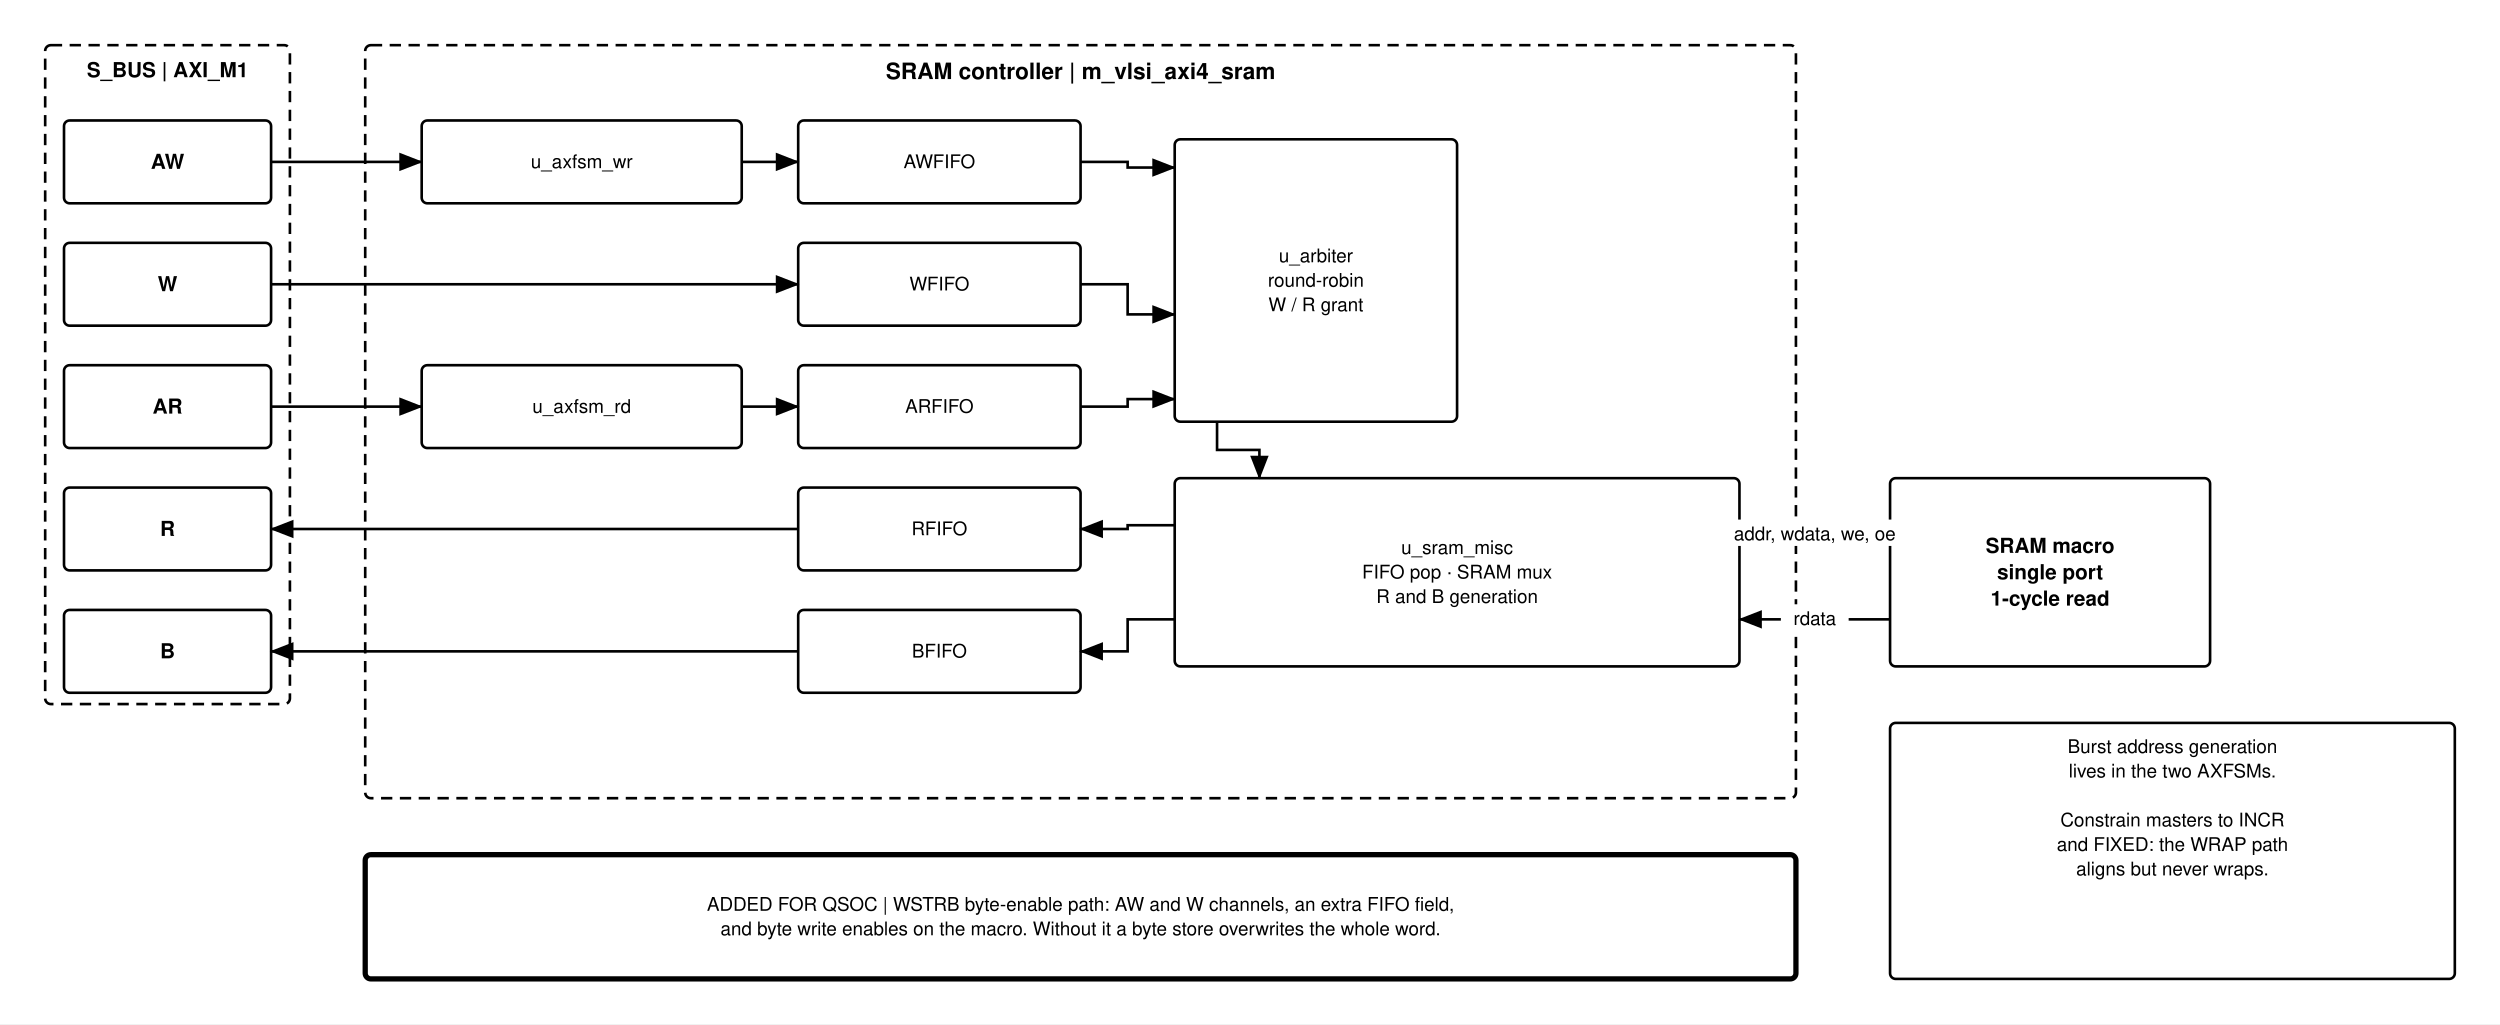
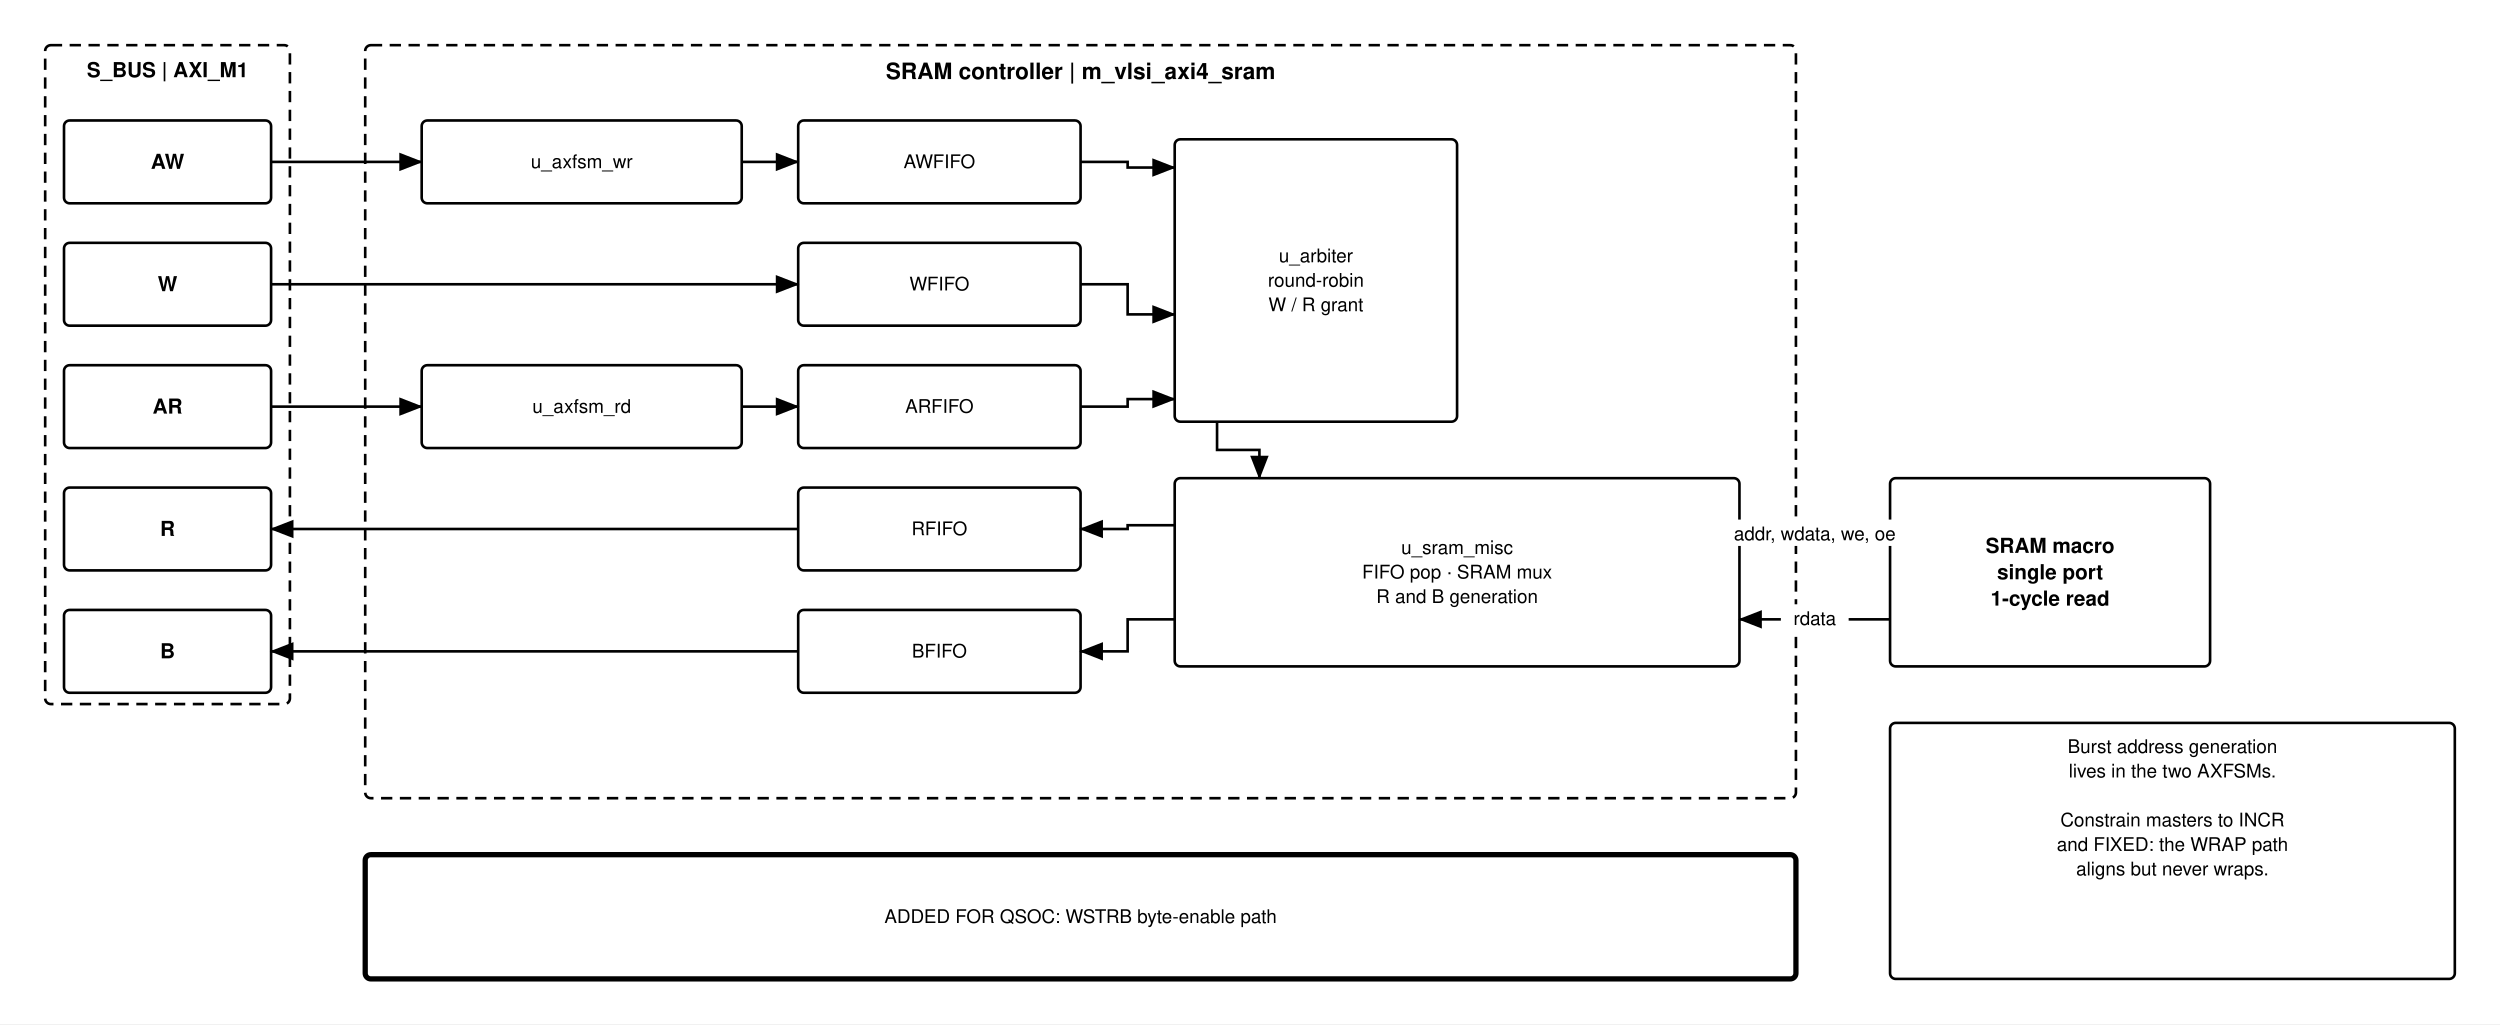
<svg xmlns="http://www.w3.org/2000/svg" width="1328" height="544" viewBox="-14 16 1328 544" font-family="Helvetica,Arial,sans-serif">
  <defs>
    <marker id="ah" markerWidth="9" markerHeight="7" refX="8.5" refY="3.5" orient="auto">
      <polygon points="0 0, 9 3.5, 0 7" fill="#000000" />
    </marker>
    <marker id="ahs" markerWidth="9" markerHeight="7" refX="0.5" refY="3.5" orient="auto">
      <polygon points="9 0, 0 3.5, 9 7" fill="#000000" />
    </marker>
  </defs>
  <rect x="-14" y="16" width="1328" height="544" fill="#ffffff" />
  <rect x="10" y="40" width="130" height="350" rx="3" fill="none" stroke="#000000" stroke-width="1.4" stroke-dasharray="6 4" />
  <rect x="20" y="80" width="110" height="44" rx="3" fill="#ffffff" stroke="#000000" stroke-width="1.4" />
  <rect x="20" y="145" width="110" height="44" rx="3" fill="#ffffff" stroke="#000000" stroke-width="1.4" />
  <rect x="20" y="210" width="110" height="44" rx="3" fill="#ffffff" stroke="#000000" stroke-width="1.4" />
  <rect x="20" y="275" width="110" height="44" rx="3" fill="#ffffff" stroke="#000000" stroke-width="1.4" />
  <rect x="20" y="340" width="110" height="44" rx="3" fill="#ffffff" stroke="#000000" stroke-width="1.4" />
  <rect x="180" y="40" width="760" height="400" rx="3" fill="none" stroke="#000000" stroke-width="1.4" stroke-dasharray="6 4" />
  <rect x="210" y="80" width="170" height="44" rx="3" fill="#ffffff" stroke="#000000" stroke-width="1.4" />
  <rect x="210" y="210" width="170" height="44" rx="3" fill="#ffffff" stroke="#000000" stroke-width="1.4" />
  <rect x="410" y="80" width="150" height="44" rx="3" fill="#ffffff" stroke="#000000" stroke-width="1.4" />
  <rect x="410" y="145" width="150" height="44" rx="3" fill="#ffffff" stroke="#000000" stroke-width="1.4" />
  <rect x="410" y="210" width="150" height="44" rx="3" fill="#ffffff" stroke="#000000" stroke-width="1.4" />
  <rect x="410" y="275" width="150" height="44" rx="3" fill="#ffffff" stroke="#000000" stroke-width="1.4" />
  <rect x="410" y="340" width="150" height="44" rx="3" fill="#ffffff" stroke="#000000" stroke-width="1.4" />
  <rect x="610" y="90" width="150" height="150" rx="3" fill="#ffffff" stroke="#000000" stroke-width="1.4" />
  <rect x="610" y="270" width="300" height="100" rx="3" fill="#ffffff" stroke="#000000" stroke-width="1.4" />
  <rect x="990" y="270" width="170" height="100" rx="3" fill="#ffffff" stroke="#000000" stroke-width="1.4" />
  <rect x="180" y="470" width="760" height="66" rx="3" fill="#ffffff" stroke="#000000" stroke-width="2.8" />
  <rect x="990" y="400" width="300" height="136" rx="3" fill="#ffffff" stroke="#000000" stroke-width="1.4" />
  <polyline points="130.0,102.0 210.0,102.0" fill="none" stroke="#000000" stroke-width="1.4" marker-end="url(#ah)" />
  <polyline points="130.0,232.0 210.0,232.0" fill="none" stroke="#000000" stroke-width="1.4" marker-end="url(#ah)" />
  <polyline points="130.0,167.0 410.0,167.0" fill="none" stroke="#000000" stroke-width="1.4" marker-end="url(#ah)" />
  <polyline points="410.0,297.0 130.0,297.0" fill="none" stroke="#000000" stroke-width="1.4" marker-end="url(#ah)" />
  <polyline points="410.0,362.0 130.0,362.0" fill="none" stroke="#000000" stroke-width="1.4" marker-end="url(#ah)" />
  <polyline points="380.0,102.0 410.0,102.0" fill="none" stroke="#000000" stroke-width="1.4" marker-end="url(#ah)" />
  <polyline points="380.0,232.0 410.0,232.0" fill="none" stroke="#000000" stroke-width="1.4" marker-end="url(#ah)" />
  <polyline points="560.0,102.0 585.0,102.0 585.0,105.0 610.0,105.0" fill="none" stroke="#000000" stroke-width="1.4" marker-end="url(#ah)" />
  <polyline points="560.0,167.0 585.0,167.0 585.0,183.0 610.0,183.0" fill="none" stroke="#000000" stroke-width="1.4" marker-end="url(#ah)" />
  <polyline points="560.0,232.0 585.0,232.0 585.0,228.0 610.0,228.0" fill="none" stroke="#000000" stroke-width="1.4" marker-end="url(#ah)" />
  <polyline points="632.5,240.0 632.5,255.0 655.0,255.0 655.0,270.0" fill="none" stroke="#000000" stroke-width="1.4" marker-end="url(#ah)" />
  <polyline points="610.0,295.0 585.0,295.0 585.0,297.0 560.0,297.0" fill="none" stroke="#000000" stroke-width="1.4" marker-end="url(#ah)" />
  <polyline points="610.0,345.0 585.0,345.0 585.0,362.0 560.0,362.0" fill="none" stroke="#000000" stroke-width="1.4" marker-end="url(#ah)" />
  <polyline points="910.0,300.0 990.0,300.0" fill="none" stroke="#000000" stroke-width="1.4" marker-end="url(#ah)" />
  <rect x="890.0" y="292.0" width="120.0" height="14" fill="#ffffff" />
  <text x="950.0" y="303.0" font-size="10" fill="#000000" text-anchor="middle">addr, wdata, we, oe</text>
  <polyline points="990.0,345.0 910.0,345.0" fill="none" stroke="#000000" stroke-width="1.4" marker-end="url(#ah)" />
  <rect x="932.0" y="337.0" width="36.0" height="14" fill="#ffffff" />
  <text x="950.0" y="348.0" font-size="10" fill="#000000" text-anchor="middle">rdata</text>
  <text x="75.0" y="57.0" font-size="11" text-anchor="middle" fill="#000000" font-weight="bold">S_BUS | AXI_M1</text>
  <text x="75.0" y="105.7" font-size="11" text-anchor="middle" fill="#000000" font-weight="bold">AW</text>
  <text x="75.0" y="170.7" font-size="11" text-anchor="middle" fill="#000000" font-weight="bold">W</text>
  <text x="75.0" y="235.7" font-size="11" text-anchor="middle" fill="#000000" font-weight="bold">AR</text>
  <text x="75.0" y="300.7" font-size="11" text-anchor="middle" fill="#000000" font-weight="bold">R</text>
  <text x="75.0" y="365.7" font-size="11" text-anchor="middle" fill="#000000" font-weight="bold">B</text>
  <text x="560.0" y="58.0" font-size="12" text-anchor="middle" fill="#000000" font-weight="bold">SRAM controller  |  m_vlsi_axi4_sram</text>
  <text x="295.0" y="105.3" font-size="10" text-anchor="middle" fill="#000000">u_axfsm_wr</text>
  <text x="295.0" y="235.3" font-size="10" text-anchor="middle" fill="#000000">u_axfsm_rd</text>
  <text x="485.0" y="105.3" font-size="10" text-anchor="middle" fill="#000000">AWFIFO</text>
  <text x="485.0" y="170.3" font-size="10" text-anchor="middle" fill="#000000">WFIFO</text>
  <text x="485.0" y="235.3" font-size="10" text-anchor="middle" fill="#000000">ARFIFO</text>
  <text x="485.0" y="300.3" font-size="10" text-anchor="middle" fill="#000000">RFIFO</text>
  <text x="485.0" y="365.3" font-size="10" text-anchor="middle" fill="#000000">BFIFO</text>
  <text x="685.0" y="155.3" font-size="10" text-anchor="middle" fill="#000000">u_arbiter</text>
  <text x="685.0" y="168.3" font-size="10" text-anchor="middle" fill="#000000">round-robin</text>
  <text x="685.0" y="181.3" font-size="10" text-anchor="middle" fill="#000000">W / R grant</text>
  <text x="760.0" y="310.3" font-size="10" text-anchor="middle" fill="#000000">u_sram_misc</text>
  <text x="760.0" y="323.3" font-size="10" text-anchor="middle" fill="#000000">FIFO pop · SRAM mux</text>
  <text x="760.0" y="336.3" font-size="10" text-anchor="middle" fill="#000000">R and B generation</text>
  <text x="1075.0" y="309.7" font-size="11" text-anchor="middle" fill="#000000" font-weight="bold">SRAM macro</text>
  <text x="1075.0" y="323.7" font-size="11" text-anchor="middle" fill="#000000" font-weight="bold">single port</text>
  <text x="1075.0" y="337.7" font-size="11" text-anchor="middle" fill="#000000" font-weight="bold">1-cycle read</text>
-   <text x="560.0" y="499.8" font-size="10" text-anchor="middle" fill="#000000">ADDED FOR QSOC | WSTRB byte-enable path: AW and W channels, an extra FIFO field,</text>
-   <text x="560.0" y="512.8" font-size="10" text-anchor="middle" fill="#000000">and byte write enables on the macro.  Without it a byte store overwrites the whole word.</text>
+   <text x="560.0" y="506.3" font-size="10" text-anchor="middle" fill="#000000">ADDED FOR QSOC: WSTRB byte-enable path</text>
  <text x="1140.0" y="416.0" font-size="10" text-anchor="middle" fill="#000000">Burst address generation</text>
  <text x="1140.0" y="429.0" font-size="10" text-anchor="middle" fill="#000000">lives in the two AXFSMs.</text>
  <text x="1140.0" y="442.0" font-size="10" text-anchor="middle" fill="#000000" />
  <text x="1140.0" y="455.0" font-size="10" text-anchor="middle" fill="#000000">Constrain masters to INCR</text>
  <text x="1140.0" y="468.0" font-size="10" text-anchor="middle" fill="#000000">and FIXED: the WRAP path</text>
  <text x="1140.0" y="481.0" font-size="10" text-anchor="middle" fill="#000000">aligns but never wraps.</text>
</svg>
